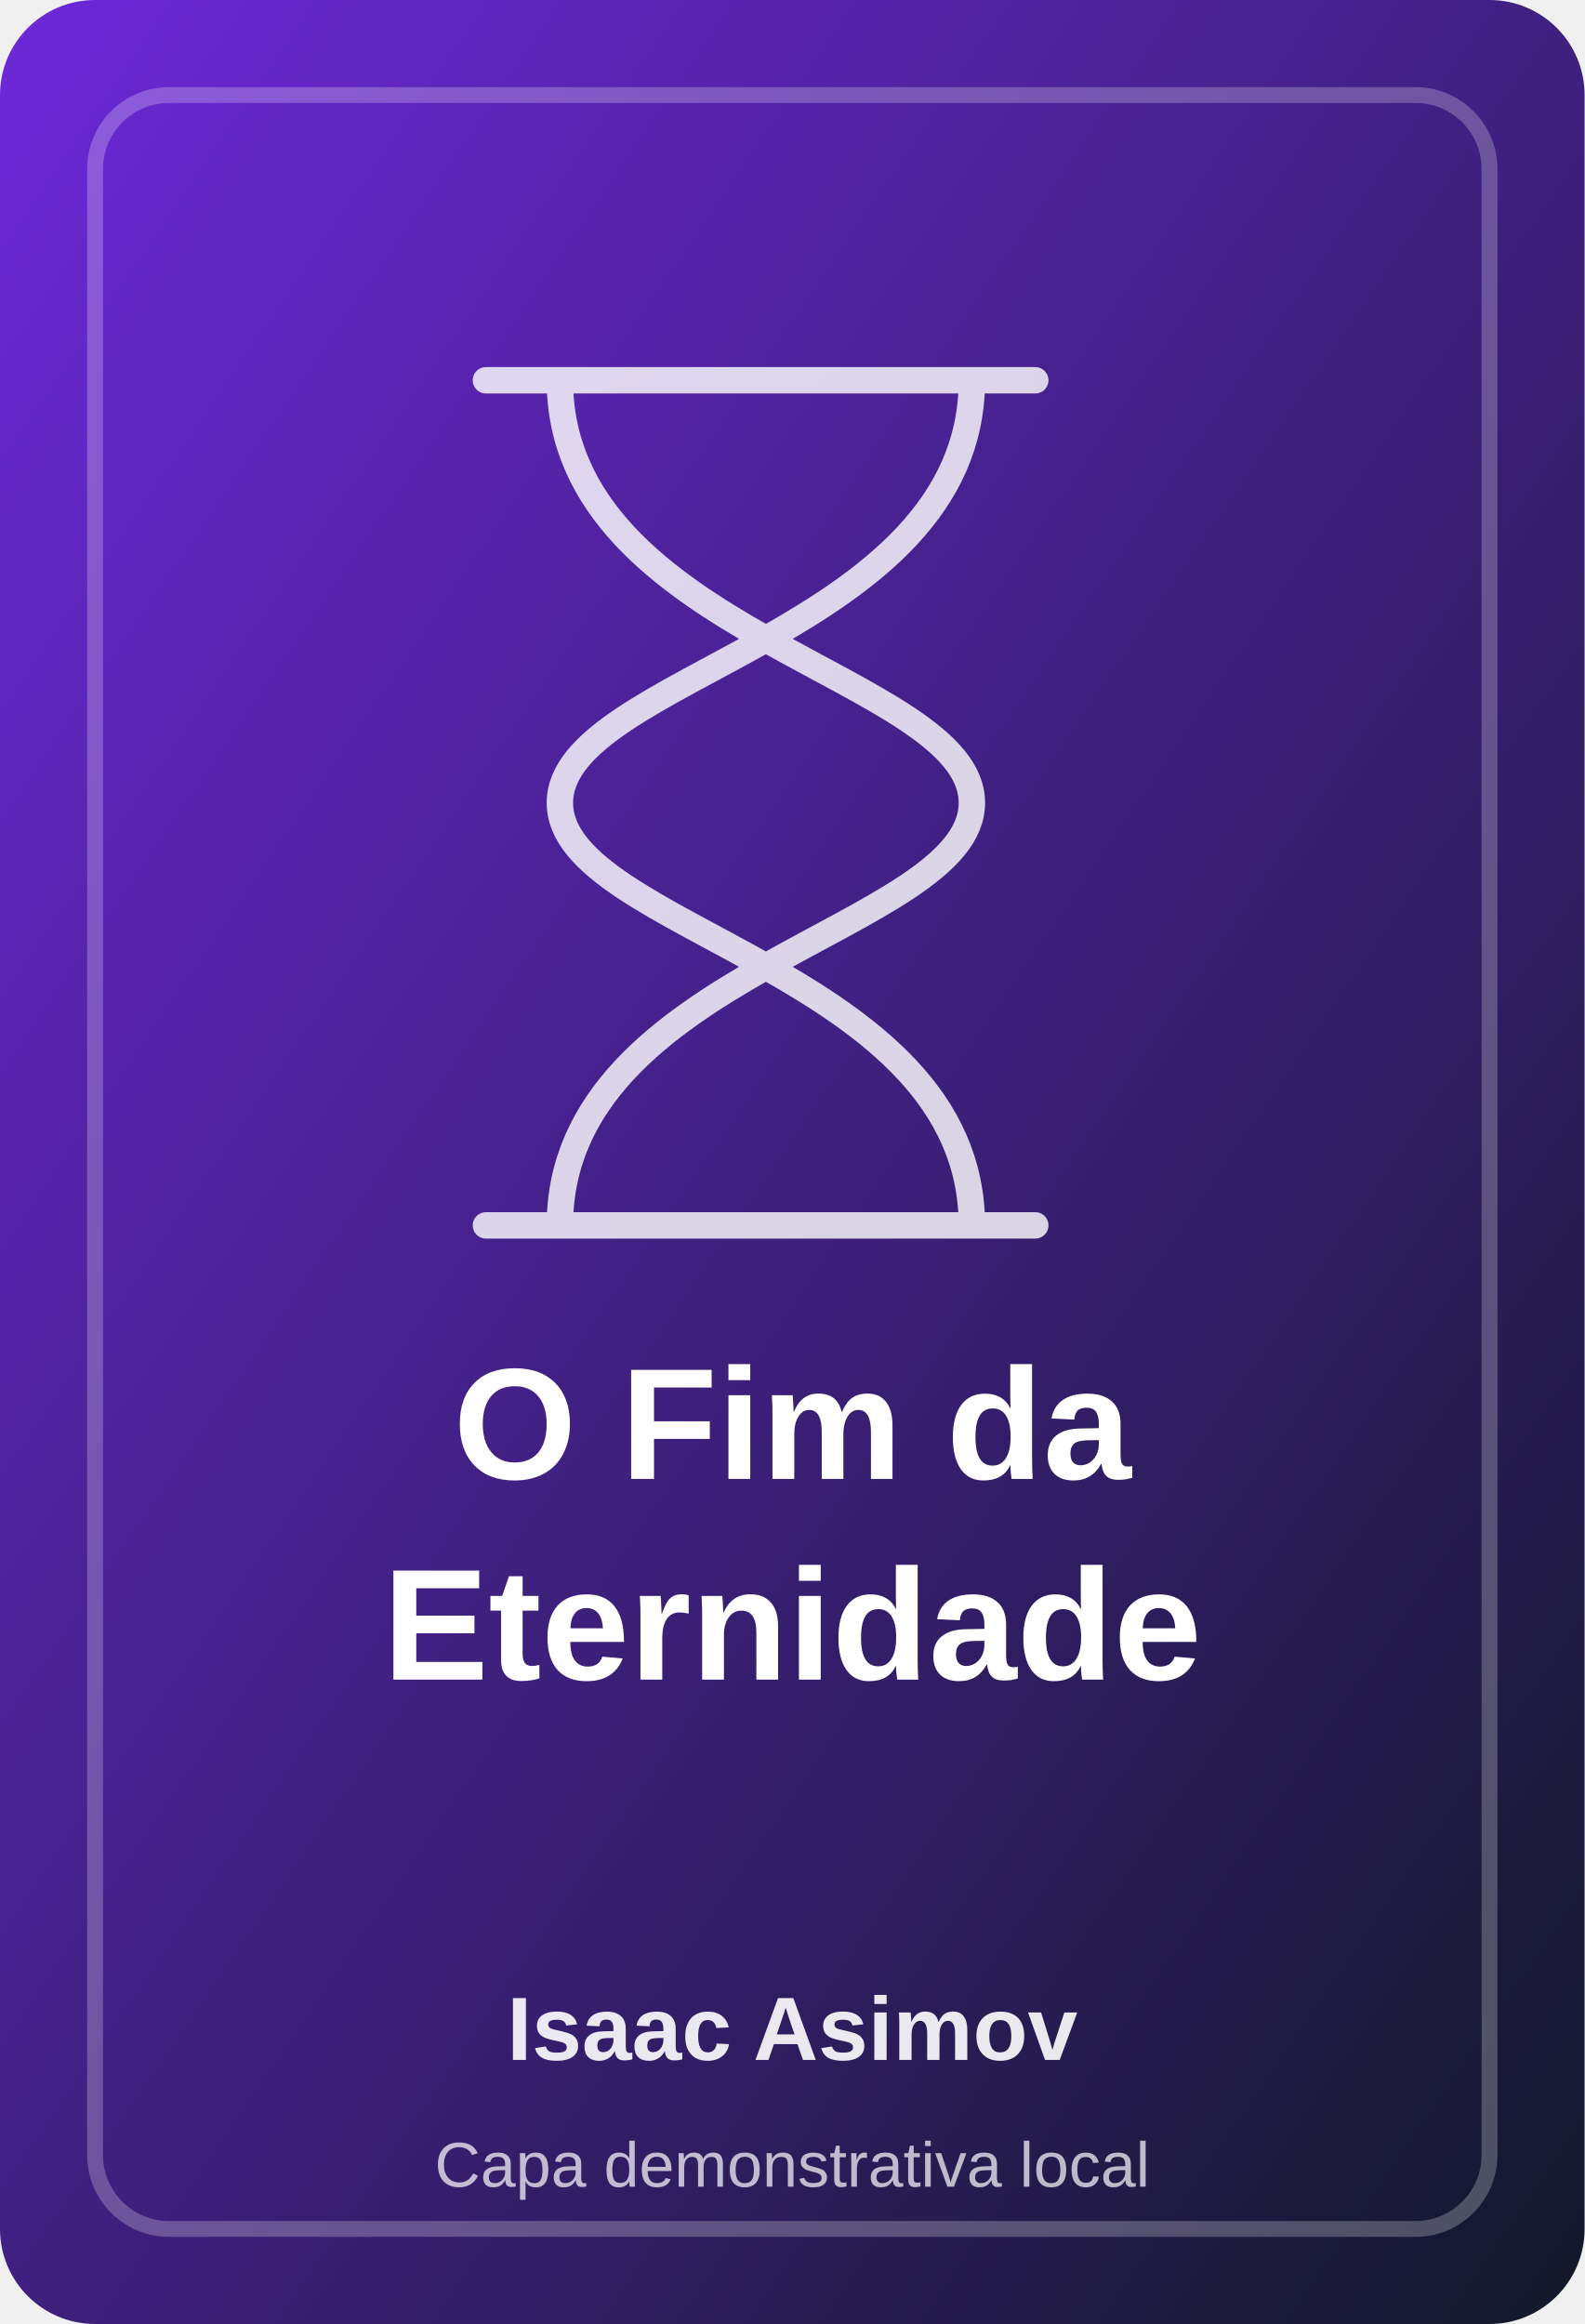
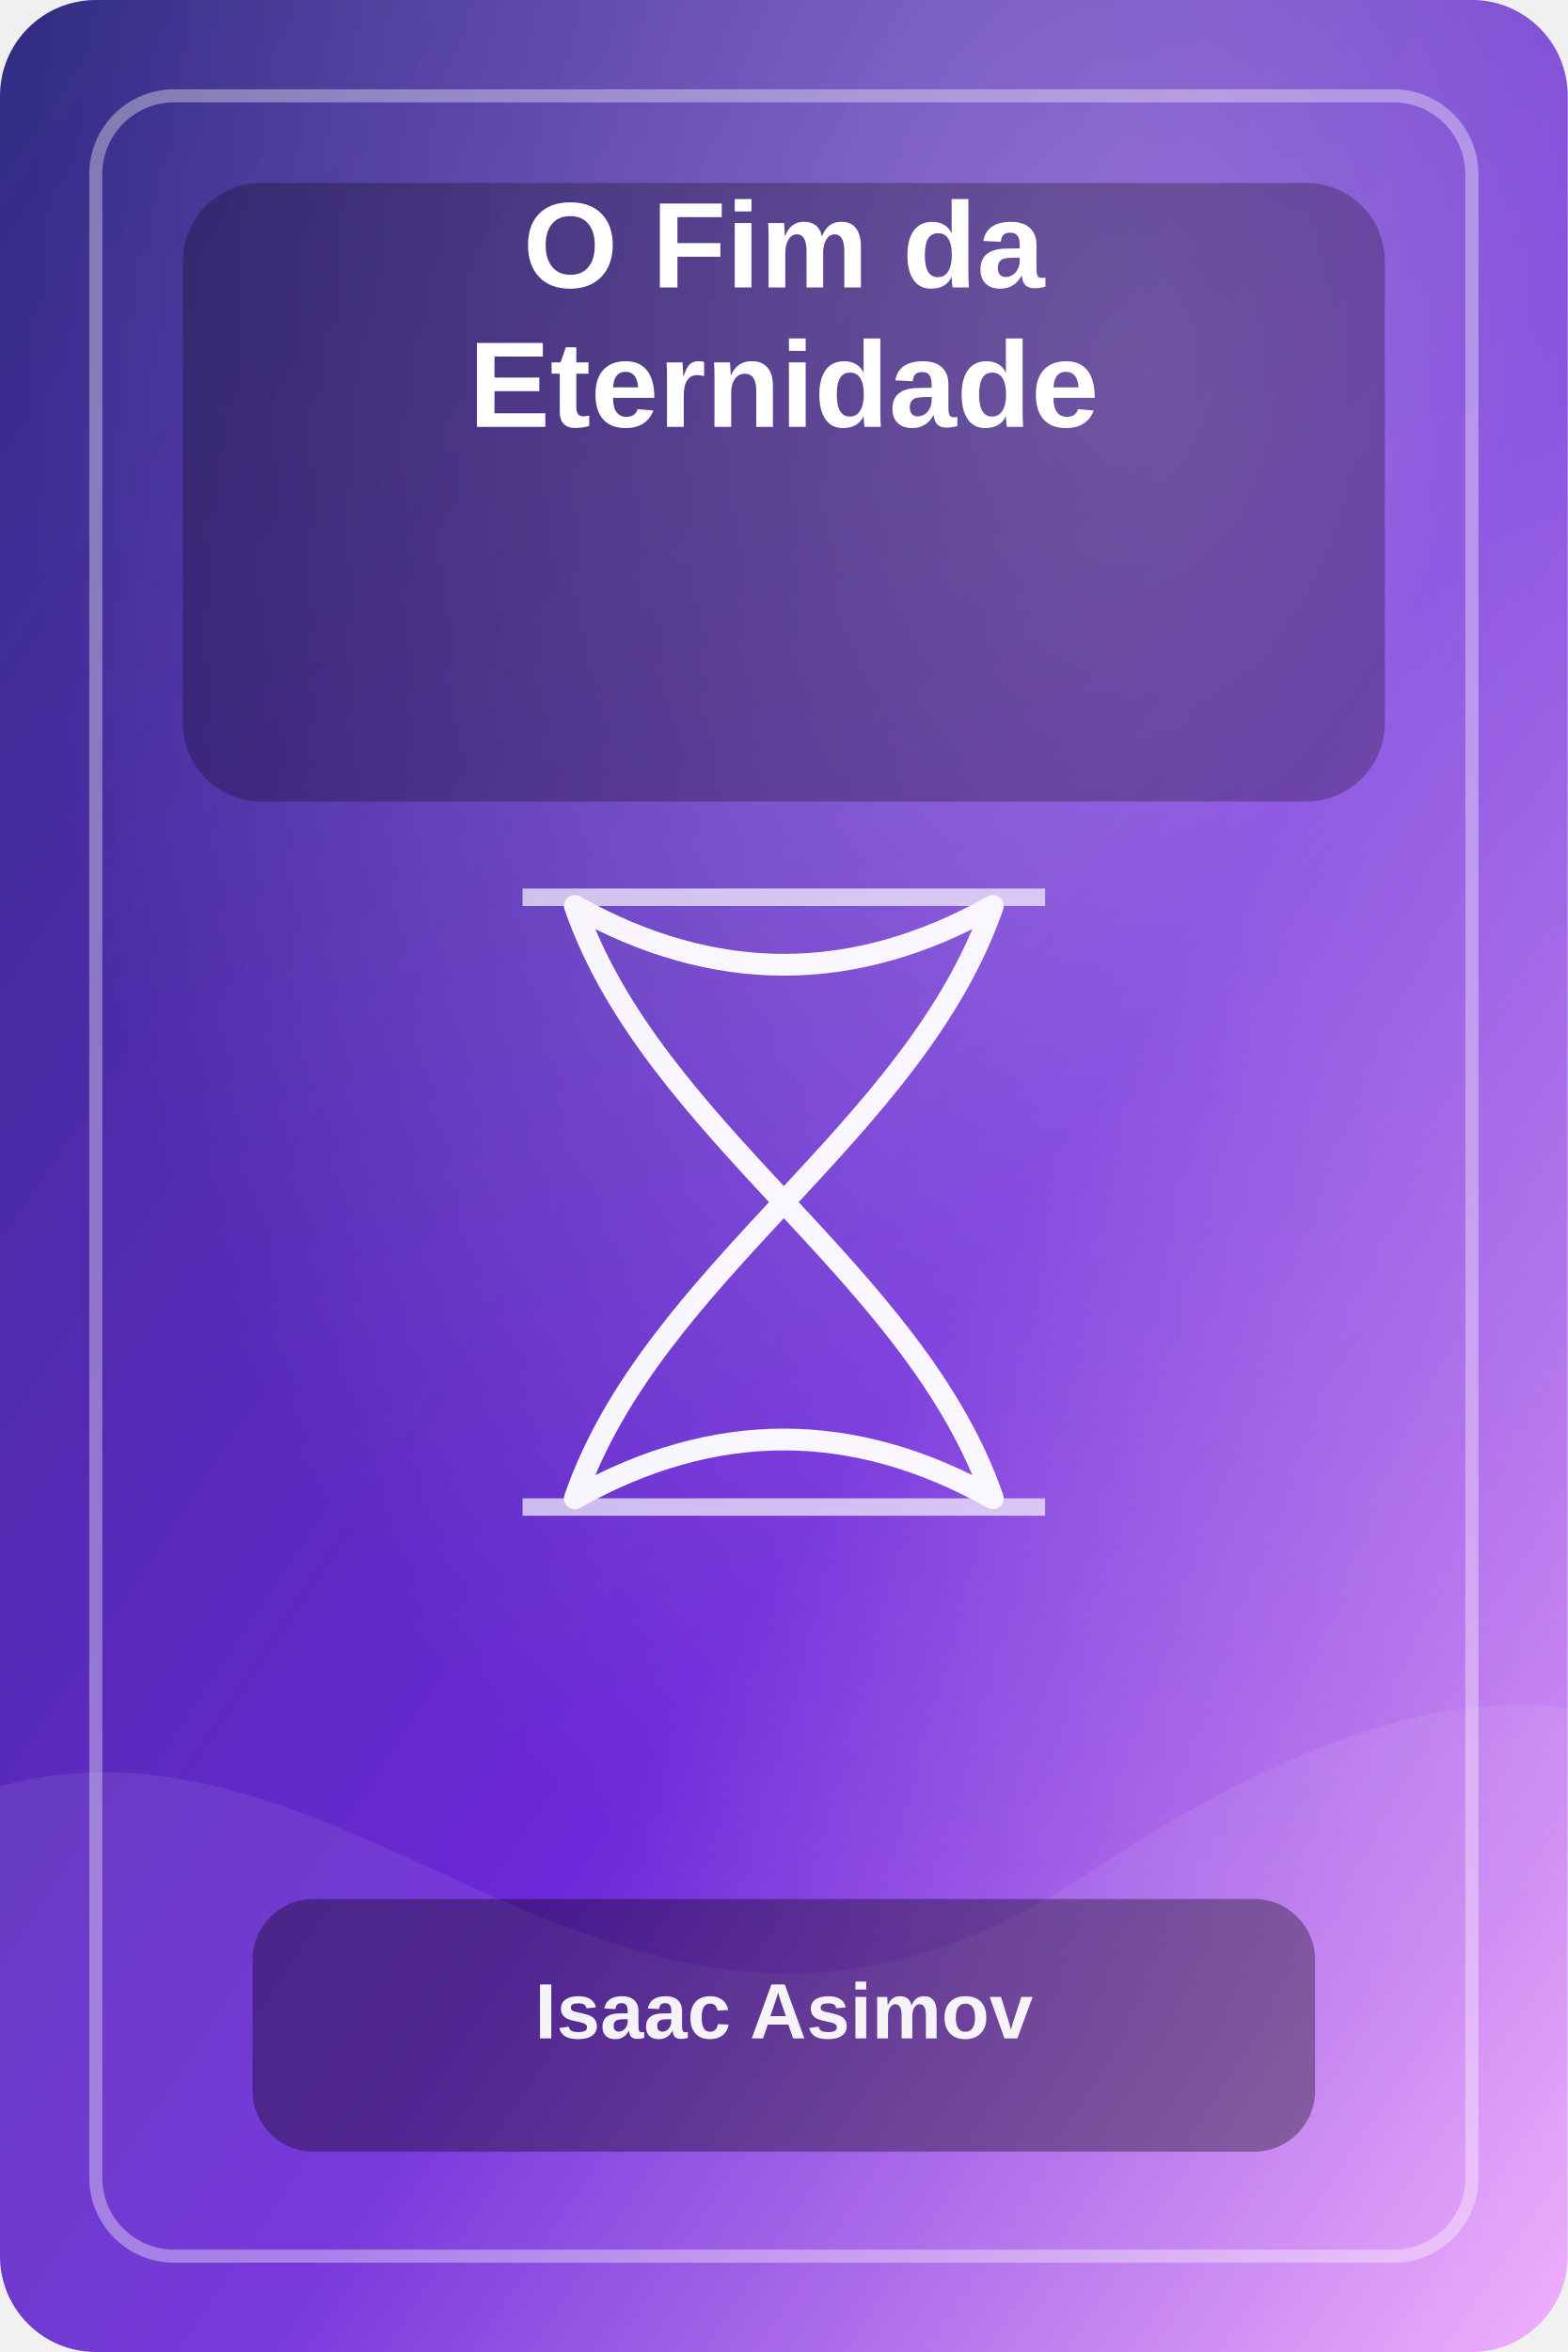
- <svg xmlns="http://www.w3.org/2000/svg" width="300" height="440" viewBox="0 0 300 440">
+ <svg xmlns="http://www.w3.org/2000/svg" width="360" height="540" viewBox="0 0 360 540" role="img" aria-label="Capa demonstrativa de O Fim da Eternidade">
  <defs>
-     <linearGradient id="g" x1="0" y1="0" x2="1" y2="1">
-       <stop offset="0" stop-color="#6d28d9" />
-       <stop offset="1" stop-color="#111827" />
+     <linearGradient id="bg" x1="0" y1="0" x2="1" y2="1">
+       <stop offset="0" stop-color="#312e81" />
+       <stop offset="0.58" stop-color="#6d28d9" />
+       <stop offset="1" stop-color="#f0abfc" />
    </linearGradient>
+     <radialGradient id="glow" cx="72%" cy="16%" r="70%">
+       <stop offset="0" stop-color="#ffffff" stop-opacity=".34" />
+       <stop offset="1" stop-color="#ffffff" stop-opacity="0" />
+     </radialGradient>
  </defs>
-   <rect width="300" height="440" rx="18" fill="url(#g)" />
-   <rect x="18" y="18" width="264" height="404" rx="14" fill="none" stroke="rgba(255,255,255,.24)" stroke-width="3" />
-   <g opacity=".92">
-     <path fill="none" stroke="rgba(255,255,255,.88)" stroke-width="5" stroke-linecap="round" stroke-linejoin="round" d="M92 72h104M92 232h104M106 72c0 48 78 56 78 80s-78 32-78 80M184 72c0 48-78 56-78 80s78 32 78 80" />
+   <rect width="360" height="540" rx="22" fill="url(#bg)" />
+   <rect width="360" height="540" rx="22" fill="url(#glow)" />
+   <path d="M-40 430C70 350 130 510 250 430s160-20 190 40v100H-40z" fill="#ffffff" opacity=".08" />
+   <rect x="22" y="22" width="316" height="496" rx="18" fill="none" stroke="#ffffff" stroke-opacity=".36" stroke-width="3" />
+   <rect x="42" y="42" width="276" height="142" rx="18" fill="#000000" opacity=".26" />
+   <text x="180" y="66" text-anchor="middle" font-family="Arial, Helvetica, sans-serif" font-size="28" font-weight="900" fill="#fff">O Fim da</text>
+   <text x="180" y="98" text-anchor="middle" font-family="Arial, Helvetica, sans-serif" font-size="28" font-weight="900" fill="#fff">Eternidade</text>
+   <g opacity=".95">
+     <path d="M132 208c32 18 64 18 96 0M132 344c32-18 64-18 96 0M132 208c18 52 78 84 96 136M228 208c-18 52-78 84-96 136" fill="none" stroke="#fff" stroke-width="5" stroke-linecap="round" />
+     <path d="M120 206h120M120 346h120" stroke="#fff" stroke-width="4" opacity=".7" />
  </g>
-   <text x="150" y="280" text-anchor="middle" font-family="Arial, sans-serif" font-size="30" font-weight="800" fill="#fff">O Fim da</text>
-   <text x="150" y="318" text-anchor="middle" font-family="Arial, sans-serif" font-size="30" font-weight="800" fill="#fff">Eternidade</text>
-   <text x="150" y="390" text-anchor="middle" font-family="Arial, sans-serif" font-size="17" font-weight="700" fill="rgba(255,255,255,.9)">Isaac Asimov</text>
-   <text x="150" y="414" text-anchor="middle" font-family="Arial, sans-serif" font-size="12" fill="rgba(255,255,255,.7)">Capa demonstrativa local</text>
+   <rect x="58" y="436" width="244" height="58" rx="14" fill="#000000" opacity=".34" />
+   <text x="180" y="468" text-anchor="middle" font-family="Arial, Helvetica, sans-serif" font-size="18" font-weight="700" fill="#fff" fill-opacity=".94">Isaac Asimov</text>
</svg>
